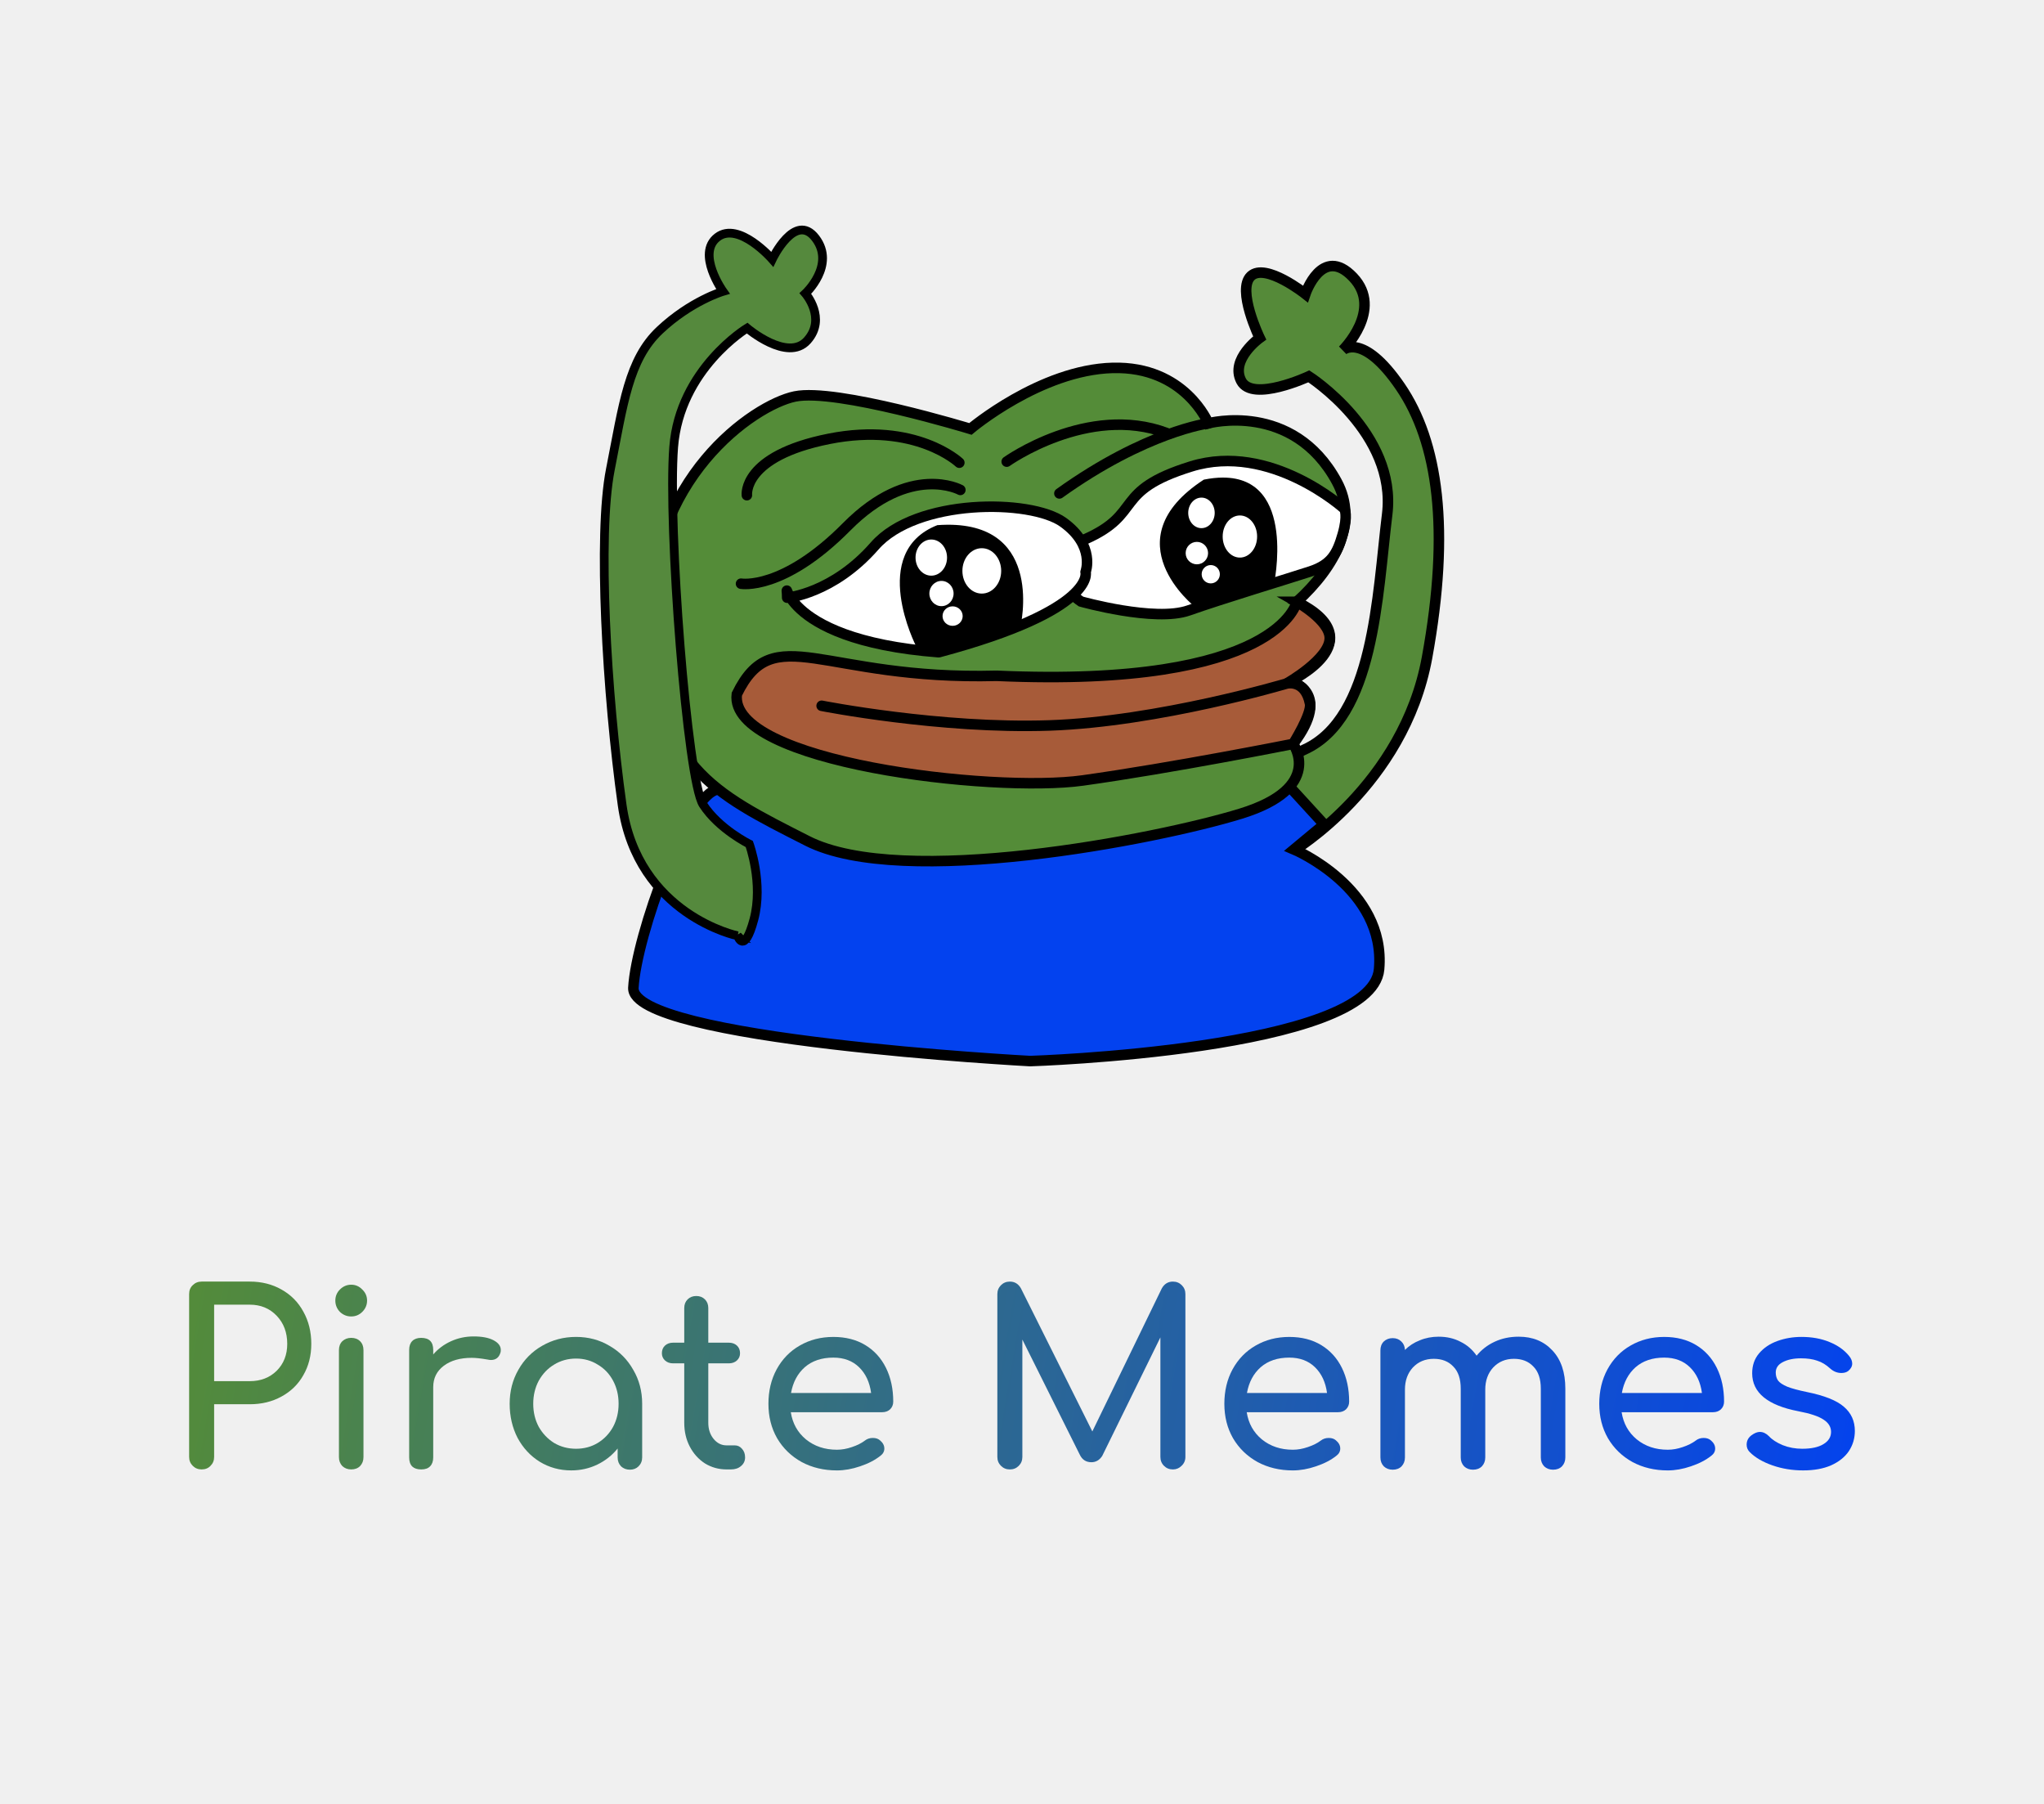
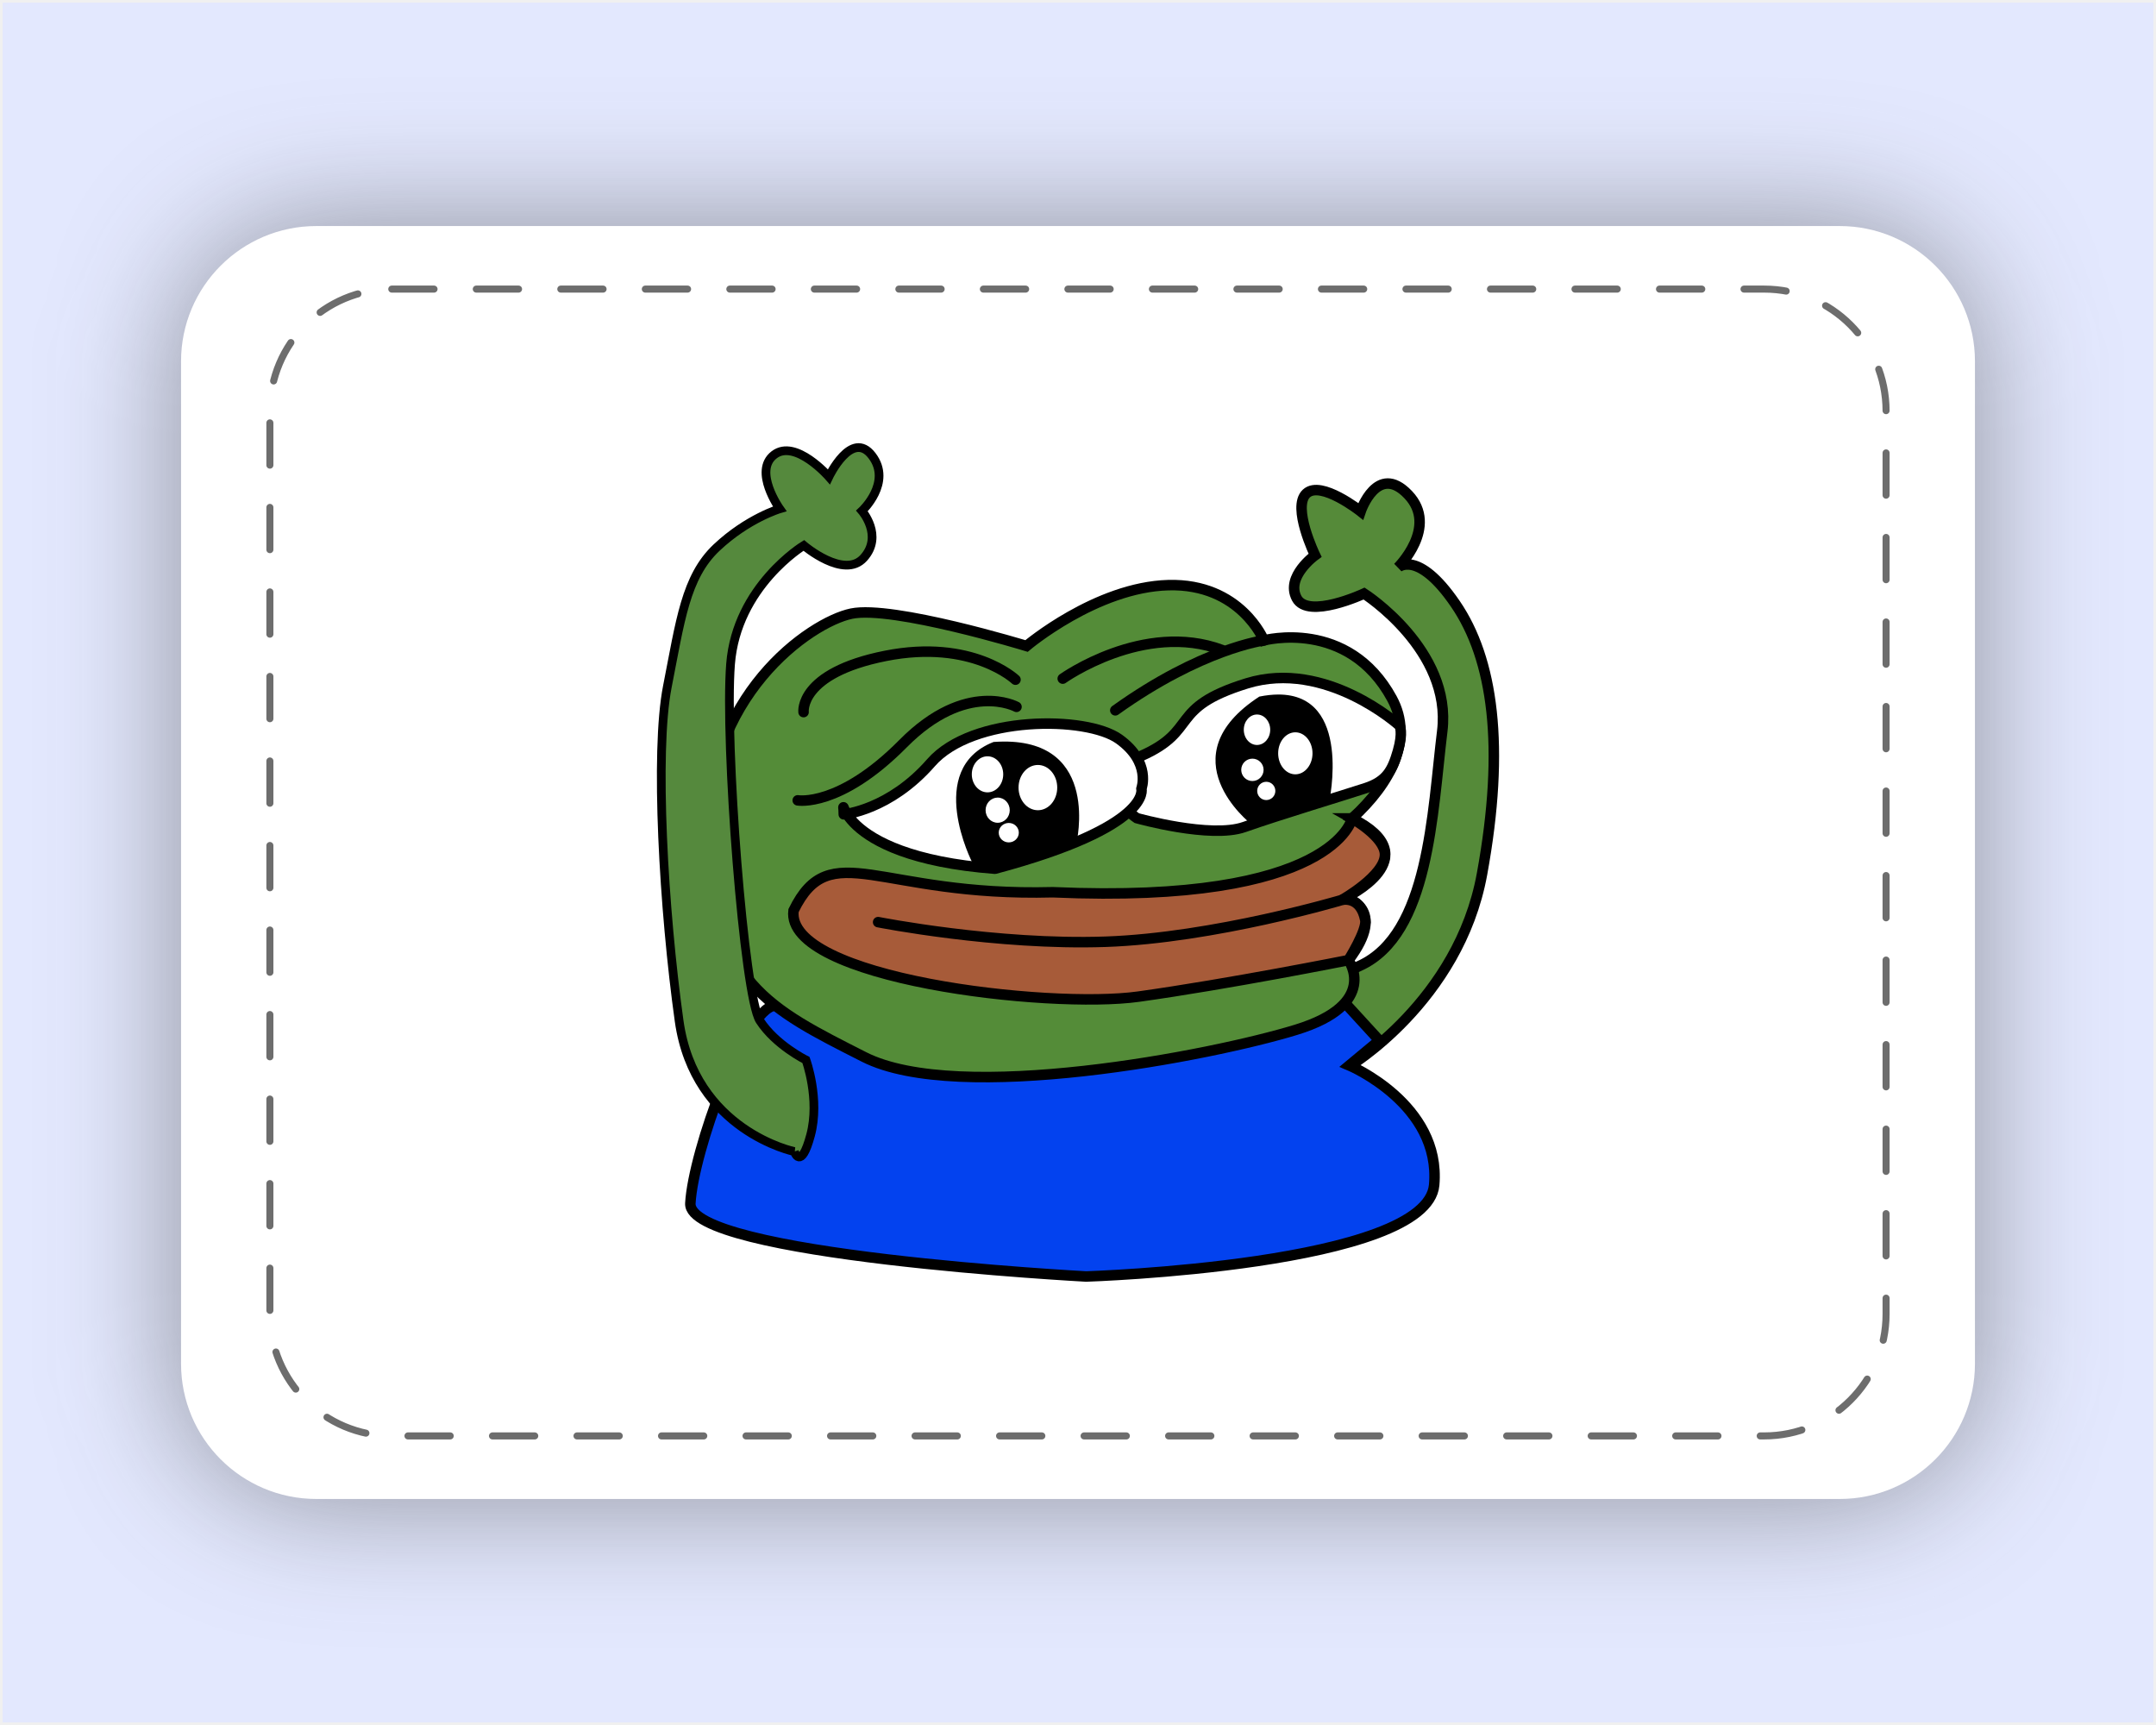
- <svg xmlns="http://www.w3.org/2000/svg" xmlns:xlink="http://www.w3.org/1999/xlink" width="544" height="480" version="1.1" viewBox="0 0 544 480">
+ <svg xmlns="http://www.w3.org/2000/svg" id="SVGRoot" width="720px" height="576px" version="1.1" viewBox="0 0 720 576" xml:space="preserve">
  <defs>
-     <linearGradient id="linearGradient29222">
-       <stop stop-color="#548c38" offset="0" />
-       <stop stop-color="#0342ef" offset="1" />
-     </linearGradient>
-     <linearGradient id="linearGradient29224" x1="47.898" x2="496.1" y1="296.33" y2="372.6" gradientUnits="userSpaceOnUse" xlink:href="#linearGradient29222" />
+     <filter id="filter1524" x="-.088" y="-.124" width="1.176" height="1.248" color-interpolation-filters="sRGB">
+       <feFlood flood-color="rgb(56,56,56)" flood-opacity=".498" result="flood" />
+       <feComposite in="flood" in2="SourceGraphic" operator="in" result="composite1" />
+       <feGaussianBlur in="composite1" result="blur" stdDeviation="21.944" />
+       <feOffset dx="0" dy="0" result="offset" />
+       <feComposite in="SourceGraphic" in2="offset" result="composite2" />
+     </filter>
  </defs>
-   <g transform="matrix(.52837 0 0 .52837 132.12 53.785)">
-     <path d="m401.02 326.91s55.99-33.063 67.751-97.581 5.584-108.54-13.455-136.37c-19.039-27.835-29.038-18.363-29.038-18.363s20.779-20.477 5.178-36.834c-15.601-16.356-23.977 8.471-23.977 8.471s-20.032-15.871-27.406-9.023 4.383 31.194 4.383 31.194-15 10.779-9.29 21.657c5.71 10.878 34.052-2.328 34.052-2.328s44.509 28.433 39.464 69.501-6.55 102.51-41.687 118.47c-35.137 15.959-5.974 51.21-5.974 51.21z" fill="#558a39" stroke="#000" stroke-width="5.3" />
-     <path d="m416.91 313.38-15.169 12.606s46.483 19.562 42.866 60.357c-3.617 40.795-175.75 46.227-175.75 46.227s-201.3-10.683-199.87-36.934c1.43-26.25 27.488-98.115 42.495-99.8 15.007-1.685 280.42-9.769 280.42-9.769z" fill="#0342ef" stroke="#000" stroke-width="5.3" />
-     <g transform="translate(531.21 .026661)">
-       <g>
-         <g stroke="#000" stroke-width="5.3">
-           <path d="m-129.89 272.81s16.012 22.118-26.439 35.156c-42.45 13.038-170.59 37.917-218.22 13.706-47.629-24.212-76.691-37.588-78.943-109.76-2.252-72.169 51.757-109.76 72.617-114.07 20.86-4.311 88.424 16.347 88.424 16.347s35.163-29.757 71.635-30.733c36.472-0.976 48.229 27.904 48.229 27.904s42.528-11.396 64.669 29.367c11.071 20.382-0.476 42.594-20.158 60.53 39.565 19.768-3.366 39.988-3.366 39.988s21.817 5.021 1.546 31.568z" fill="#548c38" />
-           <path d="m-128.07 201.25s-8.615 43.575-151.15 37.27c-88.106 2.326-112.33-28.817-130.9 9.259-4.287 34.343 128.73 49.792 174.19 43.453s106.03-18.427 106.03-18.427 9.51-15.106 8.503-20.277c-2.437-12.509-11.801-10.125-11.801-10.125s21.87-12.312 21.746-22.967c-0.104-8.912-16.627-18.187-16.627-18.187z" fill="#a75b39" stroke-linecap="round" />
-           <path d="m-133.19 242.41s-64.386 19.22-119.43 21.106-114.78-9.902-114.78-9.902" fill="#a75b39" stroke-linecap="round" />
+   <rect x=".896" y=".896" width="718.21" height="574.21" fill="#e3e8fe" />
+   <rect x="60.46" y="75.477" width="599.08" height="425.05" ry="45.182" fill="#fff" filter="url(#filter1524)" stroke-width="0" />
+   <rect x="90.129" y="96.532" width="539.73" height="382.94" ry="40.706" fill="none" stroke="#6d6d6d" stroke-dasharray="14.112, 14.112" stroke-linecap="round" stroke-linejoin="round" stroke-width="2.352" style="paint-order:normal" />
+   <g transform="matrix(1.2516 0 0 1.2516 19.562 72.86)">
+     <g transform="matrix(.52837 0 0 .52837 132.12 53.785)">
+       <path d="m401.02 326.91s55.99-33.063 67.751-97.581 5.584-108.54-13.455-136.37c-19.039-27.835-29.038-18.363-29.038-18.363s20.779-20.477 5.178-36.834c-15.601-16.356-23.977 8.471-23.977 8.471s-20.032-15.871-27.406-9.023 4.383 31.194 4.383 31.194-15 10.779-9.29 21.657c5.71 10.878 34.052-2.328 34.052-2.328s44.509 28.433 39.464 69.501-6.55 102.51-41.687 118.47c-35.137 15.959-5.974 51.21-5.974 51.21z" fill="#558a39" stroke="#000" stroke-width="5.3" />
+       <path d="m416.91 313.38-15.169 12.606s46.483 19.562 42.866 60.357c-3.617 40.795-175.75 46.227-175.75 46.227s-201.3-10.683-199.87-36.934c1.43-26.25 27.488-98.115 42.495-99.8 15.007-1.685 280.42-9.769 280.42-9.769z" fill="#0342ef" stroke="#000" stroke-width="5.3" />
+       <g transform="translate(531.21 .026661)">
+         <g>
+           <g stroke="#000" stroke-width="5.3">
+             <path d="m-129.89 272.81s16.012 22.118-26.439 35.156c-42.45 13.038-170.59 37.917-218.22 13.706-47.629-24.212-76.691-37.588-78.943-109.76-2.252-72.169 51.757-109.76 72.617-114.07 20.86-4.311 88.424 16.347 88.424 16.347s35.163-29.757 71.635-30.733c36.472-0.976 48.229 27.904 48.229 27.904s42.528-11.396 64.669 29.367c11.071 20.382-0.476 42.594-20.158 60.53 39.565 19.768-3.366 39.988-3.366 39.988s21.817 5.021 1.546 31.568z" fill="#548c38" />
+             <path d="m-128.07 201.25s-8.615 43.575-151.15 37.27c-88.106 2.326-112.33-28.817-130.9 9.259-4.287 34.343 128.73 49.792 174.19 43.453s106.03-18.427 106.03-18.427 9.51-15.106 8.503-20.277c-2.437-12.509-11.801-10.125-11.801-10.125s21.87-12.312 21.746-22.967c-0.104-8.912-16.627-18.187-16.627-18.187z" fill="#a75b39" stroke-linecap="round" />
+             <path d="m-133.19 242.41s-64.386 19.22-119.43 21.106-114.78-9.902-114.78-9.902" fill="#a75b39" stroke-linecap="round" />
+           </g>
+           <g fill="none" stroke="#000" stroke-linecap="round" stroke-width="5.3">
+             <path d="m-172.58 111.36s-31.424 4.051-75.053 35.308" />
+             <path d="m-274.17 130.66s40.949-29.252 80.49-14.428" />
+             <path d="m-298.04 131.19s-21.813-20.723-65.637-12.014c-43.824 8.71-41.377 28.385-41.377 28.385" />
+             <path d="m-408 192.13s21.133 3.739 53.207-28.658c32.074-32.396 57.266-18.569 57.266-18.569" />
+           </g>
+           <path d="m-104.06 154.44s-37.166-33.772-77.197-21.365-23.828 23.644-53.503 36.721c-29.674 13.077-1.995 31.311-1.995 31.311s37.266 10.497 54.292 4.473 50.656-16.141 61.278-19.636c10.622-3.494 13.5-9.101 16.261-18.678s0.863-12.827 0.863-12.827z" fill="#fff" stroke="#000" stroke-linecap="round" stroke-width="5.3" />
+           <path d="m-384.75 199.18s23.046-2.007 44.041-26.046 78.541-23.722 94.949-11.964c16.408 11.757 11.311 25.074 11.311 25.074s5.891 19.091-73.943 40.4c-84.205-6.45-76.339-42.368-76.359-27.462z" fill="#fff" stroke="#000" stroke-linecap="round" stroke-linejoin="round" stroke-width="5.3" />
+           <path d="m-304.15 162.44c-1.589 0.013-3.243 0.08-4.963 0.205-34.972 13.761-10.709 60.939-10.709 60.939l12.766 3.078 39.777-12.828s12.4-51.794-36.871-51.395zm-8.012 7.439a7.934 9.103 0 0 1 7.934 9.104 7.934 9.103 0 0 1-7.934 9.102 7.934 9.103 0 0 1-7.934-9.102 7.934 9.103 0 0 1 7.934-9.104zm25.438 4.377a9.769 11.427 0 0 1 9.77 11.428 9.769 11.427 0 0 1-9.77 11.426 9.769 11.427 0 0 1-9.768-11.426 9.769 11.427 0 0 1 9.768-11.428zm-20.309 16.473a6.101 6.357 0 0 1 6.102 6.356 6.101 6.357 0 0 1-6.102 6.357 6.101 6.357 0 0 1-6.1-6.357 6.101 6.357 0 0 1 6.1-6.356zm5.609 12.807a5.073 4.908 0 0 1 5.072 4.91 5.073 4.908 0 0 1-5.072 4.908 5.073 4.908 0 0 1-5.074-4.908 5.073 4.908 0 0 1 5.074-4.91z" />
+           <path d="m-165.45 138.69c-2.854 0.017-5.991 0.348-9.44 1.039-47.059 30.622-4.471 64.059-4.471 64.059l39.689-10.713s11.953-54.604-25.779-54.385zm-10.623 10.088a6.671 7.692 0 0 1 6.67 7.691 6.671 7.692 0 0 1-6.67 7.691 6.671 7.692 0 0 1-6.672-7.691 6.671 7.692 0 0 1 6.672-7.691zm19.357 8.99a8.675 10.608 0 0 1 8.674 10.607 8.675 10.608 0 0 1-8.674 10.607 8.675 10.608 0 0 1-8.674-10.607 8.675 10.608 0 0 1 8.674-10.607zm-21.674 13.301a5.646 5.651 0 0 1 5.644 5.65 5.646 5.651 0 0 1-5.644 5.652 5.646 5.651 0 0 1-5.646-5.652 5.646 5.651 0 0 1 5.646-5.65zm7 11.676a4.584 4.618 0 0 1 4.582 4.617 4.584 4.618 0 0 1-4.582 4.619 4.584 4.618 0 0 1-4.584-4.619 4.584 4.618 0 0 1 4.584-4.617z" />
        </g>
-         <g fill="none" stroke="#000" stroke-linecap="round" stroke-width="5.3">
-           <path d="m-172.58 111.36s-31.424 4.051-75.053 35.308" />
-           <path d="m-274.17 130.66s40.949-29.252 80.49-14.428" />
-           <path d="m-298.04 131.19s-21.813-20.723-65.637-12.014c-43.824 8.71-41.377 28.385-41.377 28.385" />
-           <path d="m-408 192.13s21.133 3.739 53.207-28.658c32.074-32.396 57.266-18.569 57.266-18.569" />
-         </g>
-         <path d="m-104.06 154.44s-37.166-33.772-77.197-21.365-23.828 23.644-53.503 36.721c-29.674 13.077-1.995 31.311-1.995 31.311s37.266 10.497 54.292 4.473 50.656-16.141 61.278-19.636c10.622-3.494 13.5-9.101 16.261-18.678s0.863-12.827 0.863-12.827z" fill="#fff" stroke="#000" stroke-linecap="round" stroke-width="5.3" />
-         <path d="m-384.75 199.18s23.046-2.007 44.041-26.046 78.541-23.722 94.949-11.964c16.408 11.757 11.311 25.074 11.311 25.074s5.891 19.091-73.943 40.4c-84.205-6.45-76.339-42.368-76.359-27.462z" fill="#fff" stroke="#000" stroke-linecap="round" stroke-linejoin="round" stroke-width="5.3" />
-         <path d="m-304.15 162.44c-1.589 0.013-3.243 0.08-4.963 0.205-34.972 13.761-10.709 60.939-10.709 60.939l12.766 3.078 39.777-12.828s12.4-51.794-36.871-51.395zm-8.012 7.439a7.934 9.103 0 0 1 7.934 9.104 7.934 9.103 0 0 1-7.934 9.102 7.934 9.103 0 0 1-7.934-9.102 7.934 9.103 0 0 1 7.934-9.104zm25.438 4.377a9.769 11.427 0 0 1 9.77 11.428 9.769 11.427 0 0 1-9.77 11.426 9.769 11.427 0 0 1-9.768-11.426 9.769 11.427 0 0 1 9.768-11.428zm-20.309 16.473a6.101 6.357 0 0 1 6.102 6.356 6.101 6.357 0 0 1-6.102 6.357 6.101 6.357 0 0 1-6.1-6.357 6.101 6.357 0 0 1 6.1-6.356zm5.609 12.807a5.073 4.908 0 0 1 5.072 4.91 5.073 4.908 0 0 1-5.072 4.908 5.073 4.908 0 0 1-5.074-4.908 5.073 4.908 0 0 1 5.074-4.91z" />
-         <path d="m-165.45 138.69c-2.854 0.017-5.991 0.348-9.44 1.039-47.059 30.622-4.471 64.059-4.471 64.059l39.689-10.713s11.953-54.604-25.779-54.385zm-10.623 10.088a6.671 7.692 0 0 1 6.67 7.691 6.671 7.692 0 0 1-6.67 7.691 6.671 7.692 0 0 1-6.672-7.691 6.671 7.692 0 0 1 6.672-7.691zm19.357 8.99a8.675 10.608 0 0 1 8.674 10.607 8.675 10.608 0 0 1-8.674 10.607 8.675 10.608 0 0 1-8.674-10.607 8.675 10.608 0 0 1 8.674-10.607zm-21.674 13.301a5.646 5.651 0 0 1 5.644 5.65 5.646 5.651 0 0 1-5.644 5.652 5.646 5.651 0 0 1-5.646-5.652 5.646 5.651 0 0 1 5.646-5.65zm7 11.676a4.584 4.618 0 0 1 4.582 4.617 4.584 4.618 0 0 1-4.582 4.619 4.584 4.618 0 0 1-4.584-4.619 4.584 4.618 0 0 1 4.584-4.617z" />
      </g>
+       <path d="m121.5 369.48s-50.388-10.403-58.181-65.933c-7.793-55.531-12.451-135.81-5.937-168.87 6.514-33.063 9.146-55.355 24.861-70.153 15.714-14.799 31.866-19.575 31.866-19.575s-13.529-19.048-2.797-27.285c10.732-8.238 27.629 11.093 27.629 11.093s11.5-24.148 21.802-10.615c10.302 13.533-5.091 27.857-5.091 27.857s10.872 12.54 0.93 23.67c-9.942 11.13-30.315-6.229-30.315-6.229s-33.919 20.556-36.982 59.923c-3.063 39.366 6.824 167.7 14.786 180.02 7.963 12.323 23.305 19.87 23.305 19.87s7.22 19.745 2.313 38.012c-4.906 18.266-8.19 8.214-8.19 8.214z" fill="#55893d" stroke="#000" stroke-width="4.4" />
    </g>
-     <path d="m121.5 369.48s-50.388-10.403-58.181-65.933c-7.793-55.531-12.451-135.81-5.937-168.87 6.514-33.063 9.146-55.355 24.861-70.153 15.714-14.799 31.866-19.575 31.866-19.575s-13.529-19.048-2.797-27.285c10.732-8.238 27.629 11.093 27.629 11.093s11.5-24.148 21.802-10.615c10.302 13.533-5.091 27.857-5.091 27.857s10.872 12.54 0.93 23.67c-9.942 11.13-30.315-6.229-30.315-6.229s-33.919 20.556-36.982 59.923c-3.063 39.366 6.824 167.7 14.786 180.02 7.963 12.323 23.305 19.87 23.305 19.87s7.22 19.745 2.313 38.012c-4.906 18.266-8.19 8.214-8.19 8.214z" fill="#55893d" stroke="#000" stroke-width="4.4" />
-   </g>
-   <g transform="translate(0 31.019)" fill="url(#linearGradient29224)" aria-label="Pirate Memes">
-     <path d="m53.664 359.98q-1.408 0-2.368-0.96t-0.96-2.368v-43.328q0-1.472 0.96-2.368 0.96-0.96 2.368-0.96h12.8q4.736 0 8.448 2.112 3.776 2.112 5.824 5.888 2.112 3.776 2.112 8.576 0 4.672-2.112 8.32-2.048 3.648-5.824 5.696-3.712 2.048-8.448 2.048h-9.472v14.016q0 1.408-0.96 2.368-0.896 0.96-2.368 0.96zm12.8-23.488q4.352 0 7.168-2.752 2.816-2.816 2.816-7.168 0-4.544-2.816-7.488t-7.168-2.944h-9.472v20.352z" />
-     <path d="m93.472 359.98q-1.408 0-2.368-0.896-0.896-0.96-0.896-2.368v-28.48q0-1.472 0.896-2.368 0.96-0.896 2.368-0.896 1.472 0 2.368 0.896t0.896 2.368v28.48q0 1.408-0.896 2.368-0.896 0.896-2.368 0.896zm0-40.704q-1.728 0-3.008-1.216-1.216-1.28-1.216-3.008t1.216-2.944q1.28-1.28 3.008-1.28t2.944 1.28q1.28 1.216 1.28 2.944t-1.28 3.008q-1.216 1.216-2.944 1.216z" />
-     <path d="m126.05 324.59q3.392 0 5.312 1.024t1.92 2.56q0 0.448-0.064 0.64-0.576 2.048-2.56 2.048-0.32 0-0.96-0.128-2.56-0.448-4.16-0.448-4.608 0-7.424 2.112t-2.816 5.696v18.688q0 1.536-0.832 2.368-0.768 0.832-2.368 0.832-1.536 0-2.368-0.768-0.832-0.832-0.832-2.432v-28.608q0-1.536 0.832-2.368t2.368-0.832q3.2 0 3.2 3.2v1.216q1.92-2.24 4.736-3.52t6.016-1.28z" />
-     <path d="m153.31 324.72q4.928 0 8.896 2.368 4.032 2.304 6.336 6.4 2.368 4.032 2.368 9.024v14.272q0 1.408-0.96 2.368-0.896 0.896-2.304 0.896t-2.368-0.896q-0.896-0.96-0.896-2.368v-2.368q-2.24 2.752-5.44 4.288t-6.912 1.536q-4.608 0-8.384-2.304-3.712-2.304-5.888-6.336-2.112-4.096-2.112-9.088t2.304-9.024q2.304-4.096 6.336-6.4 4.096-2.368 9.024-2.368zm0 29.76q3.2 0 5.76-1.536 2.624-1.6 4.096-4.288 1.472-2.752 1.472-6.144t-1.472-6.144-4.096-4.288q-2.56-1.6-5.76-1.6t-5.824 1.6q-2.56 1.536-4.096 4.288-1.472 2.752-1.472 6.144t1.472 6.144q1.536 2.688 4.096 4.288 2.624 1.536 5.824 1.536z" />
-     <path d="m195.55 353.58q1.152 0 1.92 0.896 0.832 0.896 0.832 2.304t-1.088 2.304q-1.024 0.896-2.688 0.896h-1.152q-3.136 0-5.76-1.6-2.56-1.664-4.032-4.48t-1.472-6.336v-15.808h-2.944q-1.344 0-2.176-0.768t-0.832-1.92q0-1.28 0.832-2.048t2.176-0.768h2.944v-9.216q0-1.408 0.896-2.304t2.304-0.896 2.304 0.896 0.896 2.304v9.216h5.44q1.344 0 2.176 0.768t0.832 2.048q0 1.152-0.832 1.92t-2.176 0.768h-5.44v15.808q0 2.56 1.408 4.288t3.456 1.728z" />
-     <path d="m237.73 341.94q0 1.216-0.832 2.048-0.832 0.768-2.112 0.768h-24.32q0.704 4.48 4.032 7.232 3.392 2.752 8.256 2.752 1.92 0 3.968-0.704 2.112-0.704 3.456-1.728 0.896-0.704 2.112-0.704t1.92 0.64q1.152 0.96 1.152 2.176 0 1.152-1.024 1.92-2.176 1.728-5.44 2.816-3.2 1.088-6.144 1.088-5.248 0-9.408-2.24-4.16-2.304-6.528-6.336-2.304-4.032-2.304-9.152t2.176-9.152q2.24-4.096 6.144-6.336 3.968-2.304 8.96-2.304 4.928 0 8.512 2.176t5.504 6.08 1.92 8.96zm-15.936-11.712q-4.672 0-7.616 2.56-2.88 2.56-3.648 6.848h21.312q-0.576-4.288-3.2-6.848t-6.848-2.56z" />
-     <path d="m312.16 310q1.408 0 2.368 0.96t0.96 2.368v43.328q0 1.408-1.024 2.368-0.96 0.96-2.304 0.96-1.408 0-2.368-0.96t-0.96-2.368v-31.808l-15.488 31.552q-1.088 1.664-2.88 1.664-2.112 0-3.072-1.984l-15.296-30.656v31.232q0 1.408-0.96 2.368t-2.368 0.96-2.368-0.96-0.96-2.368v-43.328q0-1.408 0.96-2.368t2.368-0.96q1.92 0 2.944 1.792l19.008 38.08 18.496-38.08q1.024-1.792 2.944-1.792z" />
-     <path d="m359.07 341.94q0 1.216-0.832 2.048-0.832 0.768-2.112 0.768h-24.32q0.704 4.48 4.032 7.232 3.392 2.752 8.256 2.752 1.92 0 3.968-0.704 2.112-0.704 3.456-1.728 0.896-0.704 2.112-0.704t1.92 0.64q1.152 0.96 1.152 2.176 0 1.152-1.024 1.92-2.176 1.728-5.44 2.816-3.2 1.088-6.144 1.088-5.248 0-9.408-2.24-4.16-2.304-6.528-6.336-2.304-4.032-2.304-9.152t2.176-9.152q2.24-4.096 6.144-6.336 3.968-2.304 8.96-2.304 4.928 0 8.512 2.176t5.504 6.08 1.92 8.96zm-15.936-11.712q-4.672 0-7.616 2.56-2.88 2.56-3.648 6.848h21.312q-0.576-4.288-3.2-6.848t-6.848-2.56z" />
-     <path d="m404.19 324.66q5.568 0 8.96 3.648 3.456 3.648 3.456 10.176v18.304q0 1.408-0.896 2.368-0.896 0.896-2.368 0.896-1.408 0-2.368-0.896-0.896-0.96-0.896-2.368v-18.304q0-3.904-1.984-5.888-1.92-2.048-5.184-2.048-3.328 0-5.504 2.304-2.112 2.304-2.112 5.888v18.048q0 1.408-0.896 2.368-0.896 0.896-2.368 0.896-1.408 0-2.368-0.896-0.896-0.96-0.896-2.368v-18.304q0-3.904-1.984-5.888-1.92-2.048-5.184-2.048-3.392 0-5.568 2.304-2.112 2.304-2.112 5.888v18.048q0 1.408-0.896 2.368-0.896 0.896-2.368 0.896-1.408 0-2.368-0.896-0.896-0.96-0.896-2.368v-28.48q0-1.472 0.896-2.368 0.96-0.896 2.368-0.896t2.304 0.896q0.896 0.832 0.96 2.24 1.664-1.664 3.968-2.56 2.304-0.96 4.992-0.96 3.264 0 5.824 1.344 2.624 1.28 4.288 3.712 1.92-2.368 4.8-3.712t6.4-1.344z" />
-     <path d="m458.85 341.94q0 1.216-0.832 2.048-0.832 0.768-2.112 0.768h-24.32q0.704 4.48 4.032 7.232 3.392 2.752 8.256 2.752 1.92 0 3.968-0.704 2.112-0.704 3.456-1.728 0.896-0.704 2.112-0.704t1.92 0.64q1.152 0.96 1.152 2.176 0 1.152-1.024 1.92-2.176 1.728-5.44 2.816-3.2 1.088-6.144 1.088-5.248 0-9.408-2.24-4.16-2.304-6.528-6.336-2.304-4.032-2.304-9.152t2.176-9.152q2.24-4.096 6.144-6.336 3.968-2.304 8.96-2.304 4.928 0 8.512 2.176t5.504 6.08 1.92 8.96zm-15.936-11.712q-4.672 0-7.616 2.56-2.88 2.56-3.648 6.848h21.312q-0.576-4.288-3.2-6.848t-6.848-2.56z" />
-     <path d="m479.9 360.24q-4.352 0-8.192-1.344t-6.016-3.52q-0.832-0.832-0.832-1.984 0-1.536 1.28-2.496 1.216-0.896 2.24-0.896 1.28 0 2.432 1.152 1.216 1.344 3.648 2.368 2.432 0.96 5.184 0.96 3.648 0 5.632-1.216 2.048-1.216 2.048-3.264 0-1.984-1.984-3.264-1.984-1.344-6.72-2.24-12.288-2.368-12.288-10.112 0-3.136 1.856-5.312t4.864-3.264 6.4-1.088q4.16 0 7.424 1.344 3.328 1.344 5.248 3.712 0.832 1.024 0.832 2.048 0 1.088-1.088 1.984-0.704 0.512-1.792 0.512-1.664 0-3.008-1.216-1.6-1.472-3.392-2.048-1.792-0.64-4.352-0.64-2.944 0-4.864 1.024-1.856 0.96-1.856 2.752 0 1.28 0.64 2.176 0.64 0.832 2.432 1.6 1.792 0.704 5.184 1.408 6.976 1.408 9.856 3.904 2.944 2.496 2.944 6.464 0 2.944-1.6 5.376-1.6 2.368-4.736 3.776-3.072 1.344-7.424 1.344z" />
  </g>
</svg>
